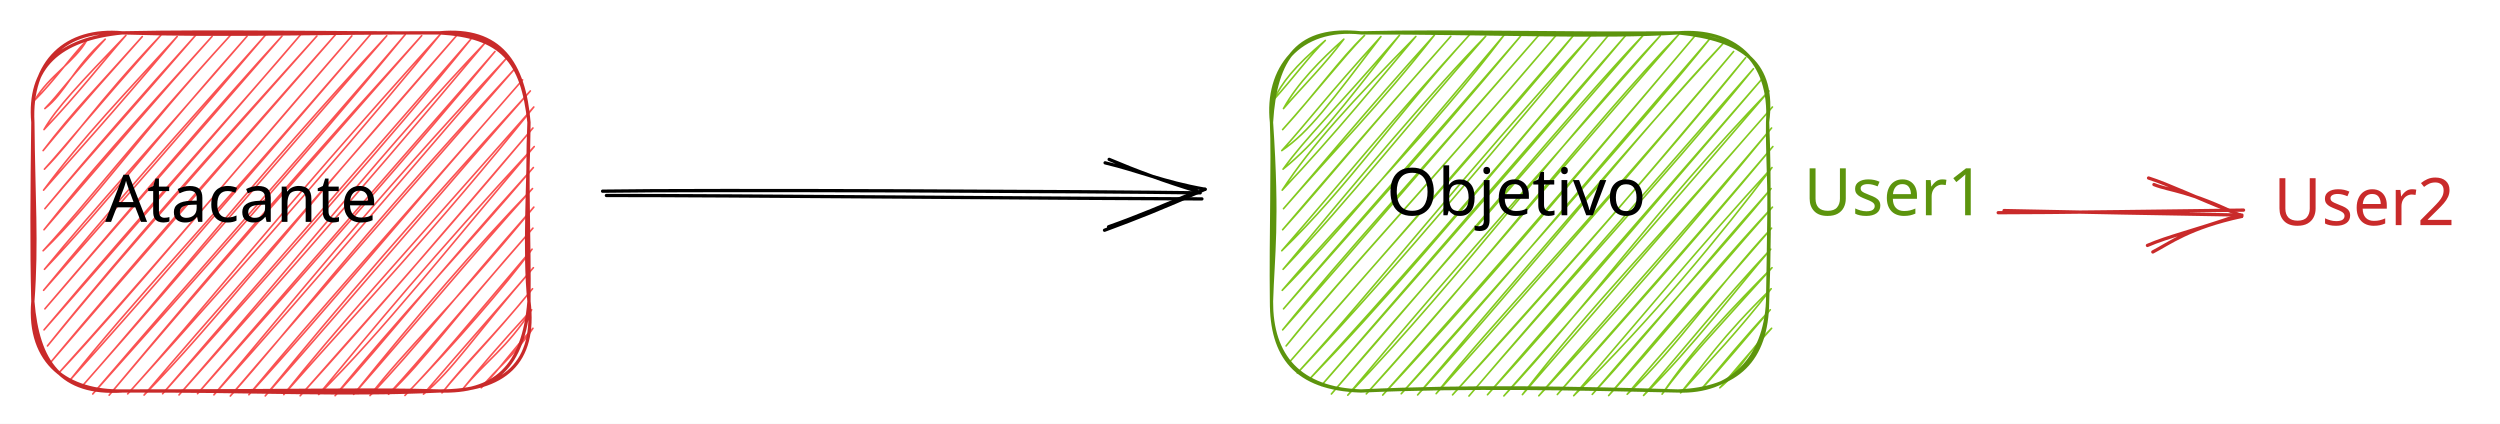
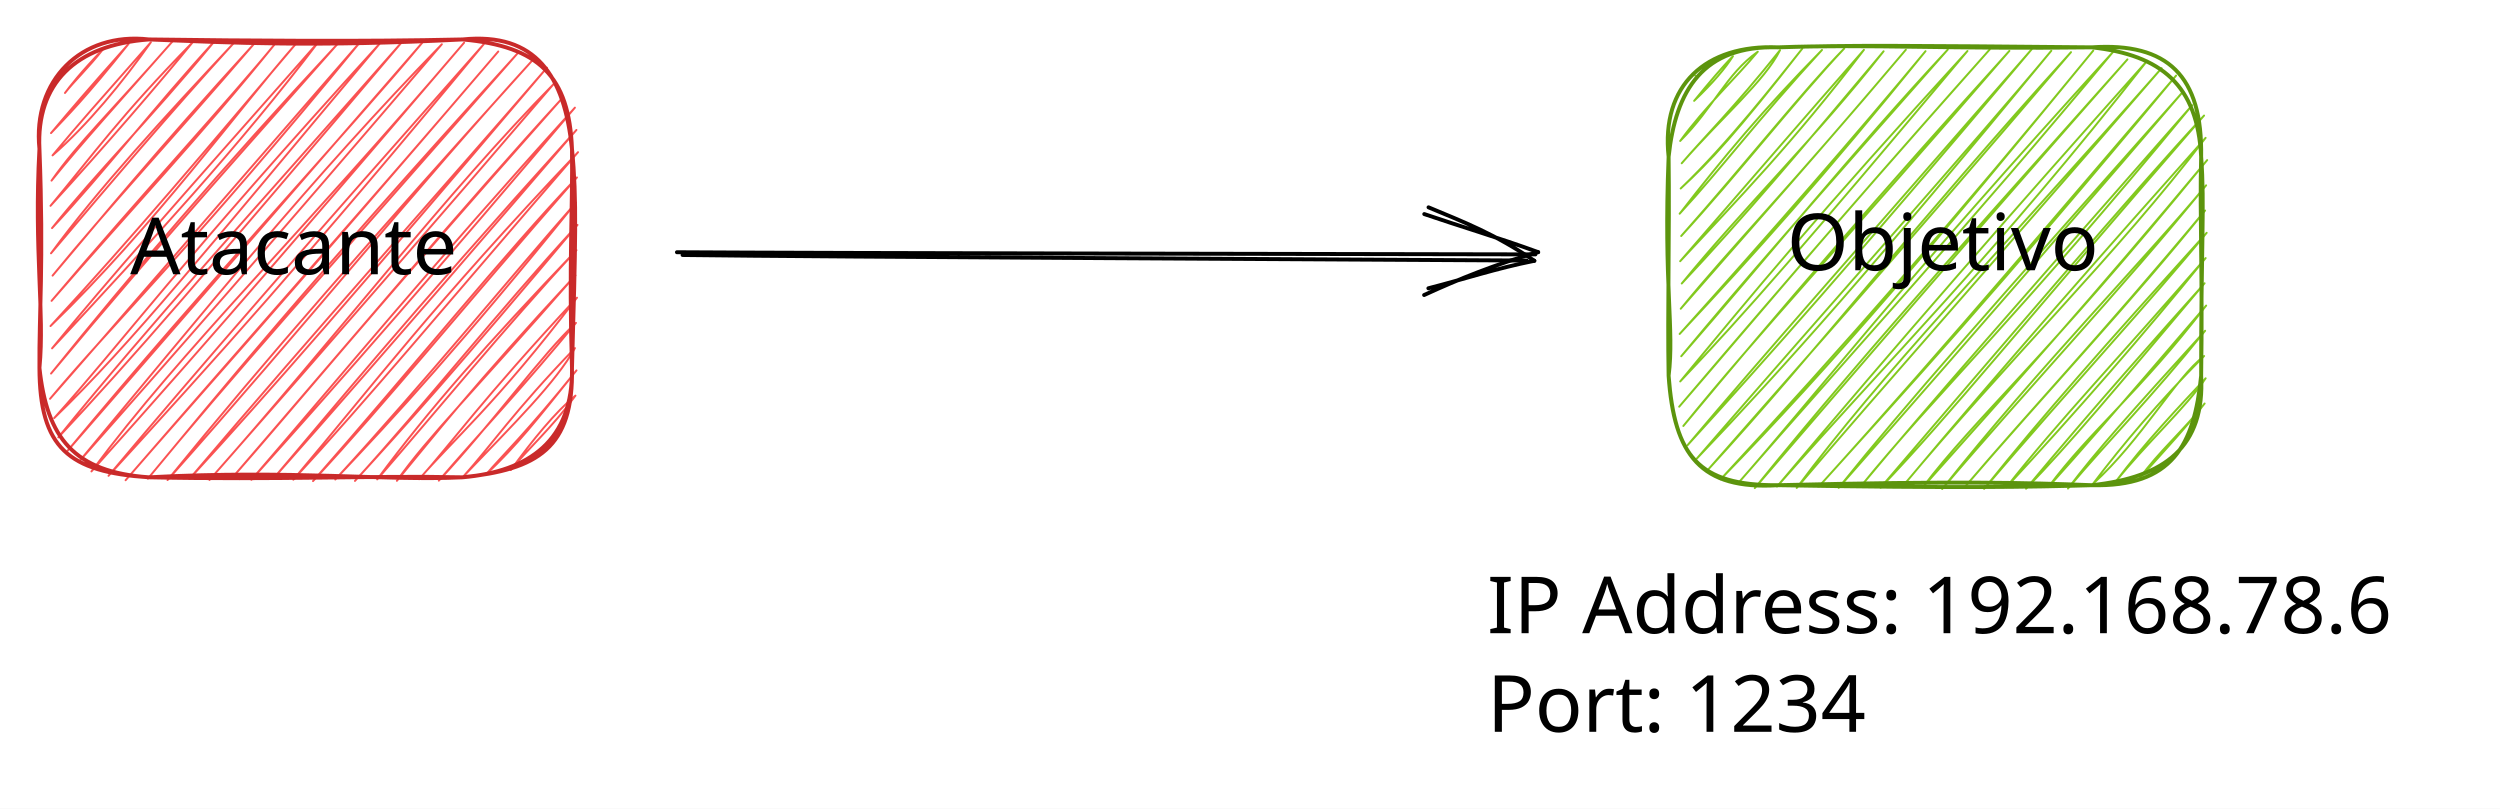
- <svg xmlns="http://www.w3.org/2000/svg" version="1.1" viewBox="0 0 760.92 129" width="760.92" height="129">
+ <svg xmlns="http://www.w3.org/2000/svg" version="1.1" viewBox="0 0 633.76 205" width="633.76" height="205">
  
-   eyJ2ZXJzaW9uIjoiMSIsImVuY29kaW5nIjoiYnN0cmluZyIsImNvbXByZXNzZWQiOnRydWUsImVuY29kZWQiOiJ4nO1YW3PaOFx1MDAxNH7nVzDsa5fqYslS3khCXHUwMDFhss0mXHUwMDE5tttpdzpcdTAwMWRhK6BgbI8tXHUwMDAypJP/vrKTWMZcdTAwMDRisjRDZ5ZcdTAwMDfAOkeci77v6Fx1MDAxY340ms2WXsSyddBsybknXHUwMDAy5Sdi1nqXrd/KJFVRaEQof06jaeLlmiOt4/Tg/XtcdTAwMTHH7aHSgyhcdTAwMWG3vWjysE1cdTAwMDZyXCJDnVx1MDAxYcV/zHOz+SN/L1x1MDAxOUqkp0U4XGZkviFcdTAwMTdZWy6oLv5cdTAwMTmFuVnqMFxuXHUwMDE5c9xCQaXHxpqWvpFeiyCVVpIttbz+8DueXHUwMDE5XHUwMDA3Q3E9XCLRXHUwMDA3NfiDTazRa1x1MDAxNVx1MDAwNH29XGJcdTAwMWViXHUwMDEy3mialFxcSnVcdTAwMTKN5Wfl65GRw8p6sS+NTM7sriSaXHUwMDBlR6FM06U9USw8pVx1MDAxN9lcdTAwMWGw8T3k4KBpV+bmXHQjWjznOzCv2D6KgijJbP/mcSSQsNZcdTAwMDfCXHUwMDFiXHUwMDBmjVx1MDAwYqFvda5cdTAwMDVBXHUwMDA0WZ3ZU0TE+jeSajjSuXslYzJPLGfEOI2pXHUwMDE1ZFx1MDAxNuKen5/wt3Lkof9cdTAwMTj505HbQ8ePK/fW10y/W1x1MDAwNUtcdTAwMTkwpZP8cH52JNDlwpt5k49cdTAwMTM2XHUwMDFmydvPYVx1MDAxMdNcdTAwMTK6RJJEs1YhuX/8Zlx1MDAxZJ3GvnjAXGZ0XHUwMDAxcImLkElcdTAwMTAu5IFcbsdGXHUwMDE4ToPArkXe2MKsUYpkO3Rztlx1MDAwZd3GXHUwMDE3TDFyaX14n8xOb1x1MDAxNul0MbyRX0aj72dcdTAwMTd3p92LfYe3XHSzNryJx1x1MDAxZOBvhjdDXHUwMDFlh/L18IaAQkBcdTAwMTh38P/4roXvXHUwMDA3+89gm66t3Fx1MDAxOJqqzbFDakN7cz72XHUwMDE02qSkke9g66FccvLXKys3e1x1MDAwNtpgXHUwMDA12MhcdTAwMDXUoS78b4VcdTAwMWK9XGbsjdAjXHUwMDE4kS2gV0qYSPShXG59XHUwMDE1XHUwMDBll1x1MDAxZHtsMHo1rvhcZiqRN828/Fx1MDAxZLRcdTAwMDFDhDJcdTAwMDZcXIy543BCSmpDXHUwMDExZ8Gu0liG/stebK7EJS9qObGa8kCk+iiaTJQ22b2MVKirWczT1cmoOZLCr0pNXHUwMDEwZVmVw3H2i8s1yn5rWmjlXHUwMDBmxfdv757VLqGzot8of64rL1rO9XPVXHUwMDA1kupicXNcdTAwMWGLXHUwMDEwXHUwMDEzl1pWvFRe5PFZXHUwMDFm9Tvn8ddZMOhFZHGs+Xzfy1x1MDAwYnZs87ColIFdllx1MDAxN47apmhwwCl1OWWuTXxRbEqUfqo2XHUwMDE0ZX1cIoTWp5erzVx1MDAxMka3KitcdTAwMGXCYJtcdTAwMWLNXHUwMDFlbVx1MDAxNOq+ussrXHUwMDFiWFo9XHUwMDExXHUwMDEzXHUwMDE1LJZOJ8eiSVVHXHUwMDBiT4S6hIFM0lx01DBDZiuQ18uQ1cpMUoVYR7GVesaSUKFMeiskjVx1MDAxMjVUoVxi/lpr1cQpT4tepl06hYFIZSbNYfE6fvHqouVcdTAwMTfgXHUwMDA0MVxcn1496Y/j7se7kFx1MDAxZaqrnslcdTAwMDVMz/19p5eLK/Ryf87t7fI25pxDl1x1MDAwMnM5cmCnvVxy9EKmRSXMNKpW8lPpXHUwMDA1zTX1ZvS6XHUwMDE43EitbqO3pdeq1Z9Jr1L/XW2OXHUwMDFk06lh7NZvjifnd5MpOutcbp9eXlxczdnpySA+2Xd6MWpcdTAwMDN8iV515r519FwipsUy9HJcYqBcZlx1MDAxM47rXV9cYlx1MDAwMOi4hJNtpsDN/Cr6nmfGvU9ydDW/vSWse/1V3pyegFnX7e1q3KOEU/h2l+OnVCbwbalbMblcdTAwMGLerp1q3fX/2Fx1MDAxMFx1MDAxNzhmsuX1mbv53PeUuVx1MDAxY1WYy3HF9m7+kHTtz26Yalx1MDAxZFx1MDAwZZEht7NNn7nrqZZS5JZm+91PtZsrfLM8T0JUWn5cdTAwMTggeZub7oQ4XHUwMDFjQ+pcdTAwMDCKyEqwtYZafIM73bNcdTAwMTPn8rz/99GXKz9h4864tlx1MDAxM1x1MDAxMKxY/ZWmWFx1MDAwYsaKeqP8uXWTvbaYYEJcdTAwMTlcdTAwMDBblJLNp7OnpcRoVGdYVDG+m1pCWJubXHUwMDE5XHUwMDE2u9B0Vqxmk1xyjbrpscudyq/bXHUwMDA0UFxuS/9cdTAwMTe8RVx1MDAxM4Devlx0QK9sXHUwMDAyXHUwMDFhj7lriTjua5O5olxmmlx1MDAxM1f+Y/jWfOtWydnhc/jLX9nJ5KUgo53Mb5z7xv2/t7E3lSJ9
+   eyJ2ZXJzaW9uIjoiMSIsImVuY29kaW5nIjoiYnN0cmluZyIsImNvbXByZXNzZWQiOnRydWUsImVuY29kZWQiOiJ4nM1YbXPaOFx1MDAxMP7Or2C4rz1qvVv5RkmaZjJT8lx1MDAwMrlr7zo3wlaMgrF8tlxikE7+e2WHXCLjQFx1MDAwZpomXHUwMDE3fVx1MDAwMLS78q52n0da87XRbLbMXCKVrYNmS85cdTAwMDNcdTAwMTGrMFx1MDAxM7PWm0J+K7NcXOnEqmA5z/U0XHUwMDBiSsuRMWl+8PatSNN2pMxQ63E70JOHZTKWXHUwMDEzmZjcXHUwMDFh/mXnzebX8rPiKJOBXHUwMDExSVx1MDAxNMtyQalyvjioXHUwMDBiP+qkdFx1MDAwYoCPKfKZM1D5ofVmZGi111wizqXThOWOht20M1x1MDAxOH/Ir6ayT8ZcdTAwMTman6bcOb1WcXxpXHUwMDE28cOeRDCaZpWQcpPpsfxDhWZUOK/JV+tybXPmVmV6XHUwMDFhjVx1MDAxMpnna2t0Klx1MDAwMmVcdTAwMTaFzPNW0odcdTAwMWNcdTAwMWM0nWRuZ1xiodW8XFxBWM13V8c6K3z/XHUwMDE2cCigcN6HXCJcdTAwMThHNoQkdDbXgkBcdTAwMDKdzez7jlx1MDAxMFnJRlJFI1PmuLJRWSbW2lx1MDAwMUp97DlN4VwiPVx0y1x1MDAxMn+pbj1cdJdb/15zV3W0lNy7YFx1MDAwYvujXG5a3KOmaShcdTAwMWXKXG6Y51HOKcKUubzEKlx1MDAxOVtlMo1jJ9PB2CGhUfG1XHUwMDFmXHUwMDAwXHUwMDAxhVtcdTAwMTFowcdcdTAwMTmkZGdcdTAwMDTqXGL3jy5mXHUwMDExXHUwMDBigmygzyd+enrxz2tHIMO0hkC+XHUwMDE1gSTg2Fx1MDAwYn+MQFx1MDAxZlx1MDAwNlx1MDAxY8ifR6DPgVx1MDAwN+0g/ydcdTAwMDBcdOGVyJ5cYkCRZXq2XHR8hGzDXHUwMDFlpJwgXHUwMDA0dj/89O+A8d5cXN5cdTAwMWTOP95MzvqfXHUwMDAwvDGvXHUwMDFkepivQ1x1MDAwZoK6b1x1MDAwNyuvXHUwMDFjP4SeyUSSp1wis1x1MDAwNX5cZj9cYjbBr1x1MDAwZT5cdTAwMWJcdTAwMDHFnFx1MDAwMFx1MDAwZj1cdH3wSejDkEK+XHUwMDBm+ipJXHUwMDEzmXmnklAlUX2JTMItmljkpqsnXHUwMDEzZWxcdTAwMThnWiWmblE+t1PAeCRFuOHJVV1cdTAwMWTvafFE1yBcdTAwMTTD/Wo6SJST1e8vbzZaV8pYXGbg7Fx1MDAxYtXvbVQ0cm42MZHirUxcdTAwMDTIXHUwMDFlXHUwMDA1XHUwMDFlwbtfXHUwMDAz/857/Yu4O1x1MDAwYm57XHUwMDAzrHBgTs9Pjl87XHUwMDE3XHUwMDE5q3GxsuJXc5HxNuKcXHUwMDAzRj1IXHUwMDEw95znXHUwMDE1MyvH/5KaXGYgxlxi2udaWEPpPlxmJNjjxEW1XHUwMDA3XHUwMDAzr3ViLtVdiVx1MDAxY29N+l5MVLxYq0+JRpus3vBGXHUwMDFhdatba5pOrKJcdTAwMDKbrVher4PWKNu7r9RGp05cdTAwMWJYT0IlMjt5RFOdqUglXCLub/Vq9yk/rM7GdqVcdTAwMDZDkctCW7ZFP8UwuLXPXCJcdTAwMTBg5FGyO8FQ7/Tz4cI/uVwii95cdTAwMTlJXHUwMDA2n4/74u61XHUwMDEzXGaROsGe77LjsG17V+5xSlx1MDAxOac+23D1PSZcdTAwMTiAXHUwMDE0YI/4nuv/npFi2NKfwSr0npViXHUwMDFkI1x1MDAwMpFcdTAwMTj5slx1MDAxNHvs9Tkphv1tXHUwMDE081x1MDAxOUNcdTAwMTah2L1b/lx1MDAxN8Wujj9FV0edYTL4szebnXdF8H4wfO1cdTAwMTRjXHUwMDE1i5JiXHUwMDFj1nz/wn5cdTAwMTLTNiOc+Z7vI+ZvvMRI5VxuXXLMdulcdTAwMThwiF+EY/Z6ZZRVsfesXHUwMDFjOzlrdsIws0FbrT2CXHUwMDAw9dvMb9O/kzOdmeKAQfhl+bdfRDtxXHUwMDEzP7xZ3jeWLWpLpOmlsXlfvVxi2IqqcJk8XHUwMDE3XetWydm7Tf/YlKPVWPK9oJYs3yruXHUwMDFi999cdTAwMDBFOvJcdTAwMWMifQ==
  <defs>
    <style class="style-fonts">
      @font-face {
        font-family: "Virgil";
        src: url("https://unpkg.com/@excalidraw/excalidraw@0.15.3/dist/excalidraw-assets/Virgil.woff2");
      }
      @font-face {
        font-family: "Cascadia";
        src: url("https://unpkg.com/@excalidraw/excalidraw@0.15.3/dist/excalidraw-assets/Cascadia.woff2");
      }
    </style>
  </defs>
-   <rect x="0" y="0" width="760.92" height="129" fill="#ffffff" />
-   <g stroke-linecap="round" transform="translate(10 10) rotate(0 75.5 54.5)">
-     <path d="M3.52 11.01 C3.52 11.01, 3.52 11.01, 3.52 11.01 M3.52 11.01 C3.52 11.01, 3.52 11.01, 3.52 11.01 M0.63 20.42 C4.75 13.19, 12.81 8.73, 16.38 2.31 M0.63 20.42 C6.23 14.92, 11.59 7.26, 16.38 2.31 M3.65 23.05 C9.92 18.29, 12.17 10.75, 22.02 1.92 M3.65 23.05 C8.05 18.56, 11.84 12.99, 22.02 1.92 M3.39 29.45 C7.01 23.11, 14.2 15.41, 28.32 0.77 M3.39 29.45 C13.53 18.82, 21.72 8.3, 28.32 0.77 M3.13 35.84 C11.83 24.33, 20.65 15.36, 33.31 1.13 M3.13 35.84 C13.93 22.72, 25.19 10.39, 33.31 1.13 M3.52 41.49 C9.85 34.49, 18.22 24.03, 38.95 0.73 M3.52 41.49 C12.36 32.57, 18.8 21.98, 38.95 0.73 M3.26 47.88 C15.27 31.69, 28.05 18.59, 43.94 1.09 M3.26 47.88 C13.46 36.21, 22.46 26.59, 43.94 1.09 M3.65 53.53 C18.26 35.92, 33.05 19.06, 49.58 0.7 M3.65 53.53 C16.76 37.98, 31.55 21.66, 49.58 0.7 M3.39 59.93 C16.29 43.6, 29.68 28.58, 54.57 1.06 M3.39 59.93 C21.29 39.19, 38.32 19.19, 54.57 1.06 M3.13 66.32 C18.86 51.18, 31.92 31.57, 60.21 0.66 M3.13 66.32 C17.79 50.3, 30.21 33.52, 60.21 0.66 M3.53 71.97 C21.59 53.11, 38.16 31.44, 65.2 1.02 M3.53 71.97 C18.95 53.1, 36.81 33.94, 65.2 1.02 M3.27 78.36 C23.41 53.74, 44.21 30.6, 70.84 0.63 M3.27 78.36 C18.55 60.95, 32.87 45.2, 70.84 0.63 M3.66 84.01 C22.53 62.02, 43.9 37.8, 75.83 0.99 M3.66 84.01 C30.97 51.95, 58.04 20.37, 75.83 0.99 M3.4 90.4 C28.29 62.13, 51.69 35.15, 81.47 0.59 M3.4 90.4 C33.62 54.43, 64.98 20.13, 81.47 0.59 M4.45 95.29 C22.49 73.23, 38.59 54.97, 86.46 0.95 M4.45 95.29 C28.98 64.69, 54.78 36.09, 86.46 0.95 M5.5 100.18 C27.14 74.95, 47.82 51.52, 92.1 0.56 M5.5 100.18 C29.71 71.15, 54.02 43.68, 92.1 0.56 M7.86 103.56 C29.3 80.68, 52.69 52.12, 97.09 0.92 M7.86 103.56 C33.46 75.13, 57.36 47.15, 97.09 0.92 M11.54 105.43 C29.68 82.46, 51.58 59.88, 102.73 0.53 M11.54 105.43 C34.05 80.53, 56.17 54.76, 102.73 0.53 M15.21 107.3 C41.68 77.38, 67.17 44.72, 107.72 0.89 M15.21 107.3 C47.34 70.86, 80.28 32.33, 107.72 0.89 M18.23 109.92 C50.38 72.29, 85.44 33.24, 113.36 0.49 M18.23 109.92 C48.91 75.46, 81.04 39.79, 113.36 0.49 M23.22 110.28 C51.61 76.57, 83.05 41.17, 118.35 0.85 M23.22 110.28 C43.05 86.73, 63.43 61.64, 118.35 0.85 M28.86 109.89 C68.89 65.59, 104.21 25, 123.99 0.46 M28.86 109.89 C51.49 84.86, 71.47 58.61, 123.99 0.46 M33.85 110.25 C55.56 88.17, 74.35 62.95, 128.98 0.82 M33.85 110.25 C54.05 86.34, 75.35 62.98, 128.98 0.82 M39.49 109.85 C57.84 88.42, 76.94 66.63, 133.31 1.93 M39.49 109.85 C74.35 70.67, 108.27 33.04, 133.31 1.93 M44.48 110.21 C78.51 71.26, 110.17 31.66, 137.64 3.05 M44.48 110.21 C68.84 82.7, 93.45 55.7, 137.64 3.05 M50.12 109.82 C72.96 83.33, 90.94 62.5, 140.66 5.67 M50.12 109.82 C84 71.73, 118.28 32.8, 140.66 5.67 M55.11 110.18 C79.54 81.39, 100.24 54.89, 144.33 7.54 M55.11 110.18 C87.16 74.39, 117.23 38.88, 144.33 7.54 M60.1 110.54 C78.65 89.86, 95.24 66.86, 146.69 10.92 M60.1 110.54 C80.12 87.02, 101.1 63.25, 146.69 10.92 M65.74 110.15 C89.07 84.74, 112.01 56.54, 149.06 14.3 M65.74 110.15 C86.7 84.92, 107.55 61.97, 149.06 14.3 M70.73 110.51 C94.08 81.86, 116.27 56.23, 151.42 17.68 M70.73 110.51 C99.81 77.61, 127.48 44.78, 151.42 17.68 M76.37 110.11 C98.61 84.95, 122.87 59.48, 152.47 22.57 M76.37 110.11 C92.14 90.24, 109.55 71.2, 152.47 22.57 M81.36 110.47 C103.53 86.07, 126.28 59.32, 152.21 28.96 M81.36 110.47 C98.23 91.22, 116.33 71.53, 152.21 28.96 M87 110.08 C106.91 90.36, 125.31 66.67, 152.6 34.61 M87 110.08 C103.68 89.94, 121.52 68.16, 152.6 34.61 M91.99 110.44 C110.36 87.82, 130.82 66.3, 152.34 41 M91.99 110.44 C107.58 93.42, 121.2 75.51, 152.34 41 M97.63 110.04 C117.39 85.57, 134.9 65.21, 152.08 47.4 M97.63 110.04 C114.81 90.55, 132.08 69.58, 152.08 47.4 M102.62 110.4 C112.85 96.91, 126.22 84.97, 152.48 53.04 M102.62 110.4 C116.65 95.87, 128.05 80.79, 152.48 53.04 M108.26 110.01 C119.19 99.87, 127.88 86.99, 152.21 59.44 M108.26 110.01 C118.4 98.92, 128.59 86.6, 152.21 59.44 M113.25 110.37 C122.99 100.34, 131.64 89.79, 151.95 65.84 M113.25 110.37 C128.9 94.1, 143.57 77.26, 151.95 65.84 M118.89 109.97 C127.91 102.59, 134.18 92.41, 152.35 71.48 M118.89 109.97 C131.86 94.84, 144 81.24, 152.35 71.48 M124.53 109.58 C132.22 99.73, 140.17 92.55, 152.09 77.88 M124.53 109.58 C130.57 102.02, 138.38 94.57, 152.09 77.88 M130.83 108.43 C137.76 99.99, 144.35 95.94, 151.82 84.28 M130.83 108.43 C136.27 101.66, 141.22 95.89, 151.82 84.28 M136.47 108.03 C142.84 101.55, 145.49 97, 152.22 89.92 M136.47 108.03 C141.02 102.22, 146.42 98.43, 152.22 89.92" stroke="#fa5252" stroke-width="0.5" fill="none" />
-     <path d="M27.25 0 M27.25 0 C59.76 1.03, 87.65 -0.1, 123.75 0 M27.25 0 C58.31 -0.63, 89.46 0.13, 123.75 0 M123.75 0 C142.66 1.1, 149.01 8.47, 151 27.25 M123.75 0 C142.26 -1.74, 149.56 9.3, 151 27.25 M151 27.25 C150.8 46.36, 149.46 66.75, 151 81.75 M151 27.25 C150.24 44.71, 151.19 63.36, 151 81.75 M151 81.75 C149.37 101.86, 140.42 109.54, 123.75 109 M151 81.75 C153.23 100.21, 143.72 109.05, 123.75 109 M123.75 109 C94.56 110.41, 67.67 108.84, 27.25 109 M123.75 109 C104.09 108.38, 85.08 108.98, 27.25 109 M27.25 109 C10.76 109.3, -1.6 100.78, 0 81.75 M27.25 109 C8.57 110.16, 1.5 100.24, 0 81.75 M0 81.75 C1.32 63.81, 0.19 50, 0 27.25 M0 81.75 C-0.41 64.71, -0.26 48.83, 0 27.25 M0 27.25 C-0.99 8.65, 10.17 -1.58, 27.25 0 M0 27.25 C-1.46 10.51, 7.88 1.9, 27.25 0" stroke="#c92a2a" stroke-width="1" fill="none" />
+   <rect x="0" y="0" width="633.76" height="205" fill="#ffffff" />
+   <g stroke-linecap="round" transform="translate(10 10) rotate(0 67.5 55.5)">
+     <path d="M6.73 7.18 C6.73 7.18, 6.73 7.18, 6.73 7.18 M6.73 7.18 C6.73 7.18, 6.73 7.18, 6.73 7.18 M6.47 13.57 C7.61 12.03, 10.4 8.39, 16.31 2.25 M6.47 13.57 C8.81 10.57, 12.3 7.35, 16.31 2.25 M2.93 23.74 C6.78 19.65, 11.73 14.78, 22.61 1.1 M2.93 23.74 C8.04 17.67, 11.78 13.25, 22.61 1.1 M3.32 29.39 C12.08 21.84, 21.18 10.76, 28.25 0.71 M3.32 29.39 C9.77 21.6, 14.68 16.11, 28.25 0.71 M3.06 35.79 C9.92 26.04, 17.89 18.58, 33.9 0.31 M3.06 35.79 C11.01 25.94, 20.21 15.88, 33.9 0.31 M2.8 42.18 C13.49 29.38, 20.46 19.4, 38.88 0.67 M2.8 42.18 C16.81 26.91, 30.63 10.79, 38.88 0.67 M3.19 47.83 C14.98 33.12, 27.07 21.34, 44.53 0.28 M3.19 47.83 C16.69 33.37, 28.95 17.27, 44.53 0.28 M2.93 54.22 C14.84 37.96, 31.44 19.91, 49.51 0.64 M2.93 54.22 C18.19 36.26, 33 18.72, 49.51 0.64 M3.33 59.87 C17.34 42.71, 32.62 26.42, 54.5 1 M3.33 59.87 C16 44.96, 28.64 29.33, 54.5 1 M3.07 66.27 C22.99 43.34, 41.04 24.31, 60.14 0.61 M3.07 66.27 C25.74 39.47, 48.21 15.27, 60.14 0.61 M2.8 72.66 C29.12 47.33, 50.85 17.2, 65.13 0.97 M2.8 72.66 C23.74 50.01, 42.91 27.2, 65.13 0.97 M3.2 78.31 C27.95 51.72, 50.91 26.81, 70.77 0.57 M3.2 78.31 C17.75 60.54, 33.42 42.81, 70.77 0.57 M2.94 84.7 C23.44 59.28, 45.52 33.43, 75.76 0.93 M2.94 84.7 C31.2 50.76, 59.02 19.92, 75.76 0.93 M2.68 91.1 C19.36 71.21, 38.66 52.79, 81.4 0.54 M2.68 91.1 C20.38 71, 39.4 48.73, 81.4 0.54 M3.73 95.99 C23.62 76.81, 41.34 54.49, 86.39 0.9 M3.73 95.99 C20.39 77.49, 35.53 56.62, 86.39 0.9 M4.78 100.88 C23.07 81.46, 41.71 59.85, 92.03 0.5 M4.78 100.88 C28.35 71.71, 53.72 44.03, 92.03 0.5 M7.14 104.26 C43.02 61.06, 78.86 22.7, 97.02 0.86 M7.14 104.26 C26.87 81.63, 45.5 60.15, 97.02 0.86 M10.16 106.88 C40.41 70.55, 69.72 34.22, 102.01 1.22 M10.16 106.88 C33.15 80.97, 56.56 54.33, 102.01 1.22 M13.18 109.51 C36.7 77.91, 65.15 50.76, 107.65 0.83 M13.18 109.51 C44.08 75.15, 75.25 38.74, 107.65 0.83 M17.51 110.62 C43.56 82.13, 67.58 55.73, 112.64 1.19 M17.51 110.62 C41.68 81.85, 67.01 52.77, 112.64 1.19 M21.84 111.74 C39.88 90.92, 60.48 68.34, 116.31 3.06 M21.84 111.74 C53.6 75.07, 85.9 38.74, 116.31 3.06 M27.48 111.34 C45.81 89.3, 65.71 64.59, 121.3 3.42 M27.48 111.34 C48.58 85.64, 71.06 60.71, 121.3 3.42 M32.47 111.7 C66.79 73.23, 95.97 37.07, 124.97 5.29 M32.47 111.7 C57.64 80.76, 84.17 50.51, 124.97 5.29 M38.11 111.31 C58.55 89.06, 78.64 66.09, 128.65 7.16 M38.11 111.31 C70.7 72.88, 104.37 35.33, 128.65 7.16 M43.1 111.67 C74.6 76.21, 103.67 38.27, 130.36 11.29 M43.1 111.67 C72.36 78.45, 102.02 44.4, 130.36 11.29 M48.74 111.27 C78.69 76.54, 107.37 42.36, 132.72 14.67 M48.74 111.27 C65.33 92.44, 81.91 71.86, 132.72 14.67 M53.73 111.63 C76.14 85.68, 98.63 58.23, 135.74 17.29 M53.73 111.63 C77.68 84.96, 101.19 58.19, 135.74 17.29 M59.37 111.24 C74.7 93.28, 91.33 72.54, 136.13 22.94 M59.37 111.24 C90.32 76.34, 121.05 40.51, 136.13 22.94 M64.36 111.6 C84.53 87.73, 99.83 67.2, 136.53 28.58 M64.36 111.6 C83.31 91.11, 100.87 69.87, 136.53 28.58 M69.35 111.96 C87.92 92, 106.94 68.42, 136.26 34.98 M69.35 111.96 C94.61 83.21, 118.02 54.12, 136.26 34.98 M74.99 111.56 C89.97 95.71, 107.03 77.3, 136 41.37 M74.99 111.56 C97.93 86.57, 119.85 59.71, 136 41.37 M79.98 111.92 C98.42 91.64, 115.28 70.07, 136.4 47.02 M79.98 111.92 C92.39 98.36, 106.12 83.16, 136.4 47.02 M85.62 111.53 C98.75 93.77, 113.43 77.14, 136.14 53.42 M85.62 111.53 C101.16 93.7, 117.57 73.54, 136.14 53.42 M90.61 111.89 C98.45 100.76, 109.92 89.47, 135.87 59.81 M90.61 111.89 C99.94 100.67, 109.45 88.31, 135.87 59.81 M96.25 111.49 C104.34 101.99, 115.78 92.47, 136.27 65.46 M96.25 111.49 C104.39 102.47, 111.94 91.56, 136.27 65.46 M101.24 111.85 C114.86 97.33, 127.67 79.46, 136.01 71.85 M101.24 111.85 C111.41 100, 123.69 86.93, 136.01 71.85 M107.54 110.7 C120.37 97.37, 130.96 86.86, 135.75 78.25 M107.54 110.7 C114.48 102.99, 120.34 94.2, 135.75 78.25 M113.18 110.31 C121.05 102.88, 125.81 96.81, 136.14 83.9 M113.18 110.31 C117.22 105.57, 123.41 99.74, 136.14 83.9 M119.48 109.16 C124.93 101.66, 130.89 94.32, 135.88 90.29 M119.48 109.16 C123.42 104.19, 129.79 98.63, 135.88 90.29" stroke="#fa5252" stroke-width="0.5" fill="none" />
+     <path d="M27.75 0 M27.75 0 C48.97 0.83, 69.73 1.91, 107.25 0 M27.75 0 C53.74 0.34, 81.91 0.58, 107.25 0 M107.25 0 C125.92 -1.89, 133.09 9.24, 135 27.75 M107.25 0 C126.6 1.72, 134.28 9.28, 135 27.75 M135 27.75 C136.26 40.32, 135.89 52.01, 135 83.25 M135 27.75 C135.21 42.57, 134.18 57.09, 135 83.25 M135 83.25 C135.31 101.62, 124.21 109.52, 107.25 111 M135 83.25 C135.41 103.63, 126.27 109.04, 107.25 111 M107.25 111 C87.51 111.96, 64.73 109.06, 27.75 111 M107.25 111 C84.39 110.51, 60.33 111.7, 27.75 111 M27.75 111 C8.76 109.69, 1.88 101.04, 0 83.25 M27.75 111 C7.31 109.66, 0.07 103.53, 0 83.25 M0 83.25 C1.35 69.25, -1.42 53.65, 0 27.75 M0 83.25 C-0.12 69.48, 1.12 57, 0 27.75 M0 27.75 C-1.78 10.4, 10.55 -1.99, 27.75 0 M0 27.75 C-0.83 11.29, 8.98 1.38, 27.75 0" stroke="#c92a2a" stroke-width="1" fill="none" />
  </g>
-   <g stroke-linecap="round" transform="translate(387 10) rotate(0 75.5 54.5)">
-     <path d="M3.52 11.01 C3.52 11.01, 3.52 11.01, 3.52 11.01 M3.52 11.01 C3.52 11.01, 3.52 11.01, 3.52 11.01 M0.63 20.42 C3.24 15.22, 6.57 10.56, 16.38 2.31 M0.63 20.42 C6.42 14, 11.92 6.57, 16.38 2.31 M3.65 23.05 C7.83 15.44, 15.09 8.07, 22.02 1.92 M3.65 23.05 C9.97 15.76, 16.02 9.91, 22.02 1.92 M3.39 29.45 C13.36 18.56, 20.74 8, 28.32 0.77 M3.39 29.45 C12.87 18.88, 21.93 7.34, 28.32 0.77 M3.13 35.84 C11.47 30.13, 17.53 21.8, 33.31 1.13 M3.13 35.84 C9.83 28.52, 17.14 18.87, 33.31 1.13 M3.52 41.49 C13.33 33.54, 20.26 24.41, 38.95 0.73 M3.52 41.49 C10.53 31.82, 18.4 24.53, 38.95 0.73 M3.26 47.88 C12.17 34.22, 24.48 20.91, 43.94 1.09 M3.26 47.88 C19.28 30.93, 33.75 13.15, 43.94 1.09 M3.65 53.53 C18.39 36.52, 33.1 21.78, 49.58 0.7 M3.65 53.53 C16.05 39.36, 27.96 24.62, 49.58 0.7 M3.39 59.93 C16.58 45.27, 29.41 29.33, 54.57 1.06 M3.39 59.93 C16.18 44.97, 27.8 31.27, 54.57 1.06 M3.13 66.32 C23 47.15, 37.49 25.68, 60.21 0.66 M3.13 66.32 C21.13 45.64, 36.81 26.24, 60.21 0.66 M3.53 71.97 C23.84 50.55, 41.07 28.4, 65.2 1.02 M3.53 71.97 C26.46 44.41, 49.64 16.8, 65.2 1.02 M3.27 78.36 C24.63 53.35, 48.28 30.48, 70.84 0.63 M3.27 78.36 C19.12 62.27, 33.47 44.71, 70.84 0.63 M3.66 84.01 C25.06 59.45, 44.41 38.66, 75.83 0.99 M3.66 84.01 C22.05 62.35, 41.73 40.51, 75.83 0.99 M3.4 90.4 C27.03 63.71, 50.45 36.1, 81.47 0.59 M3.4 90.4 C22.44 66.86, 43.7 44.02, 81.47 0.59 M4.45 95.29 C24.57 70.62, 45.47 49.08, 86.46 0.95 M4.45 95.29 C21.65 73.75, 41.28 53.78, 86.46 0.95 M5.5 100.18 C39.79 60.7, 73.09 24.1, 92.1 0.56 M5.5 100.18 C26.44 76.41, 46.88 52.95, 92.1 0.56 M7.86 103.56 C32.44 76.61, 56.77 45.1, 97.09 0.92 M7.86 103.56 C40.51 68.8, 71.33 31.47, 97.09 0.92 M11.54 105.43 C32.65 83.62, 53.98 58.99, 102.73 0.53 M11.54 105.43 C36.47 78.16, 59.7 51.87, 102.73 0.53 M15.21 107.3 C51.41 66.06, 87.18 25.5, 107.72 0.89 M15.21 107.3 C48.56 68.77, 82.64 29.38, 107.72 0.89 M18.23 109.92 C55.11 67.84, 91.48 23.35, 113.36 0.49 M18.23 109.92 C42.3 81.6, 67.38 53.63, 113.36 0.49 M23.22 110.28 C58.21 73.74, 88.68 32.4, 118.35 0.85 M23.22 110.28 C57.04 69.89, 93.15 29.84, 118.35 0.85 M28.86 109.89 C64.4 71.1, 96.84 28.58, 123.99 0.46 M28.86 109.89 C52.6 83.48, 76.3 55.1, 123.99 0.46 M33.85 110.25 C69.68 71.87, 102.92 31.48, 128.98 0.82 M33.85 110.25 C61.06 79.76, 87.19 50.23, 128.98 0.82 M39.49 109.85 C76.88 67.58, 114.97 24.9, 133.31 1.93 M39.49 109.85 C64.24 83.23, 86.09 56.47, 133.31 1.93 M44.48 110.21 C79.9 71.33, 110.89 31.29, 137.64 3.05 M44.48 110.21 C76.39 72.64, 109.58 33.65, 137.64 3.05 M50.12 109.82 C68.19 86.95, 89.49 66.1, 140.66 5.67 M50.12 109.82 C84.97 71.15, 116.8 34.13, 140.66 5.67 M55.11 110.18 C81.08 81.79, 105.92 53.95, 144.33 7.54 M55.11 110.18 C86.98 74.57, 118.1 40.11, 144.33 7.54 M60.1 110.54 C86.65 79.34, 117.64 46.62, 146.69 10.92 M60.1 110.54 C87.62 78.3, 114.9 47.27, 146.69 10.92 M65.74 110.15 C85.29 87.52, 103.3 66.87, 149.06 14.3 M65.74 110.15 C93.08 80.21, 119.72 48.31, 149.06 14.3 M70.73 110.51 C96.05 83.56, 116.15 54.38, 151.42 17.68 M70.73 110.51 C95.46 82.45, 119.8 54.54, 151.42 17.68 M76.37 110.11 C96.2 84.22, 118.58 61.56, 152.47 22.57 M76.37 110.11 C105.44 76.9, 136.13 41.07, 152.47 22.57 M81.36 110.47 C103.19 87.18, 125.51 61.51, 152.21 28.96 M81.36 110.47 C105.36 82.64, 130.37 54.97, 152.21 28.96 M87 110.08 C105.87 88.81, 125.98 66.61, 152.6 34.61 M87 110.08 C101.3 93.34, 117.75 75.51, 152.6 34.61 M91.99 110.44 C115.53 87.4, 136.89 61.4, 152.34 41 M91.99 110.44 C111.78 87.65, 131.1 64.09, 152.34 41 M97.63 110.04 C115.17 91.02, 130.08 72.07, 152.08 47.4 M97.63 110.04 C117.93 86.25, 138.35 64.27, 152.08 47.4 M102.62 110.4 C116.51 95.29, 128.99 79.76, 152.48 53.04 M102.62 110.4 C121.75 87.82, 141.53 64.61, 152.48 53.04 M108.26 110.01 C123.82 95.32, 135.92 76.91, 152.21 59.44 M108.26 110.01 C119.41 96.62, 131.07 84.04, 152.21 59.44 M113.25 110.37 C127.86 96.07, 142.14 77.19, 151.95 65.84 M113.25 110.37 C125.67 96.03, 137.33 81.47, 151.95 65.84 M118.89 109.97 C127.98 96.27, 141.48 82.47, 152.35 71.48 M118.89 109.97 C125.82 100.31, 134.91 90.88, 152.35 71.48 M124.53 109.58 C131.82 100.69, 136.79 92.84, 152.09 77.88 M124.53 109.58 C134.01 99.14, 141.93 90.95, 152.09 77.88 M130.83 108.43 C137.07 101.83, 144.78 92.41, 151.82 84.28 M130.83 108.43 C137.08 101.08, 144.67 91.82, 151.82 84.28 M136.47 108.03 C142.74 102.81, 144.17 97.95, 152.22 89.92 M136.47 108.03 C140.9 102.96, 145.47 97.29, 152.22 89.92" stroke="#82c91e" stroke-width="0.5" fill="none" />
-     <path d="M27.25 0 M27.25 0 C65.03 -0.06, 101.38 1.54, 123.75 0 M27.25 0 C57.24 -0.7, 86.18 0.34, 123.75 0 M123.75 0 C140.34 -1.27, 152.24 8.04, 151 27.25 M123.75 0 C143.82 2.04, 153.3 9.37, 151 27.25 M151 27.25 C150.76 37.46, 152.18 49.85, 151 81.75 M151 27.25 C151.81 46.41, 151.25 65.05, 151 81.75 M151 81.75 C150.8 99.69, 141.86 108.29, 123.75 109 M151 81.75 C150.24 99.05, 139.76 109.59, 123.75 109 M123.75 109 C94.31 108.12, 60.12 107.41, 27.25 109 M123.75 109 C92.49 108.32, 60.03 107.57, 27.25 109 M27.25 109 C8.59 108.38, -0.08 98.44, 0 81.75 M27.25 109 C7.09 108.41, -0.09 98.16, 0 81.75 M0 81.75 C0.43 67.81, 2.08 57.88, 0 27.25 M0 81.75 C-0.25 61.5, 0.52 38.89, 0 27.25 M0 27.25 C1.2 7.44, 8.19 -1.94, 27.25 0 M0 27.25 C-1.78 10.97, 8.26 -2.02, 27.25 0" stroke="#5c940d" stroke-width="1" fill="none" />
+   <g stroke-linecap="round" transform="translate(423 12) rotate(0 67.5 55.5)">
+     <path d="M6.73 7.18 C6.73 7.18, 6.73 7.18, 6.73 7.18 M6.73 7.18 C6.73 7.18, 6.73 7.18, 6.73 7.18 M6.47 13.57 C11.4 8.87, 14.42 5.23, 16.31 2.25 M6.47 13.57 C10.17 9.05, 13.64 4.91, 16.31 2.25 M2.93 23.74 C11.46 15.26, 14.52 6.86, 22.61 1.1 M2.93 23.74 C9.26 15.02, 17.25 7.59, 22.61 1.1 M3.32 29.39 C13.75 17.46, 24.39 8.51, 28.25 0.71 M3.32 29.39 C8.75 23.02, 16.32 15.66, 28.25 0.71 M3.06 35.79 C15.09 24.28, 27.25 8.63, 33.9 0.31 M3.06 35.79 C10.65 28.79, 17 21.94, 33.9 0.31 M2.8 42.18 C14.08 27.61, 23.79 16.03, 38.88 0.67 M2.8 42.18 C13.6 30.51, 22.13 18.9, 38.88 0.67 M3.19 47.83 C17.27 32.52, 32.05 13.56, 44.53 0.28 M3.19 47.83 C19.59 29.36, 34.64 10.33, 44.53 0.28 M2.93 54.22 C17.75 38.31, 31.37 24.45, 49.51 0.64 M2.93 54.22 C20.06 34.53, 34.85 17.29, 49.51 0.64 M3.33 59.87 C18.84 40.84, 37.42 22.77, 54.5 1 M3.33 59.87 C18.97 43.24, 33.83 25.63, 54.5 1 M3.07 66.27 C20.99 45.76, 38.63 26.04, 60.14 0.61 M3.07 66.27 C15.81 50.7, 29.93 36.44, 60.14 0.61 M2.8 72.66 C21.75 52.41, 39.16 33.03, 65.13 0.97 M2.8 72.66 C26.05 46.84, 47.92 21.74, 65.13 0.97 M3.2 78.31 C19.54 58.66, 34.79 41.26, 70.77 0.57 M3.2 78.31 C24.87 53.49, 47.07 25.96, 70.77 0.57 M2.94 84.7 C21.05 62.76, 37.76 42.4, 75.76 0.93 M2.94 84.7 C19.39 67.44, 34.6 50.04, 75.76 0.93 M2.68 91.1 C30.72 58.13, 57.41 27.44, 81.4 0.54 M2.68 91.1 C19.3 71.95, 35.91 51.71, 81.4 0.54 M3.73 95.99 C22.73 72.49, 43.76 50.27, 86.39 0.9 M3.73 95.99 C28.01 66.81, 53.87 36.81, 86.39 0.9 M4.78 100.88 C25.07 78.59, 45.61 55.7, 92.03 0.5 M4.78 100.88 C24.4 77.66, 45.03 54.38, 92.03 0.5 M7.14 104.26 C29.61 80.75, 51.63 56.07, 97.02 0.86 M7.14 104.26 C41.33 64.72, 76.48 25.51, 97.02 0.86 M10.16 106.88 C30.81 83.25, 52.98 58.67, 102.01 1.22 M10.16 106.88 C37.52 77.08, 62.14 45.16, 102.01 1.22 M13.18 109.51 C41.52 80.49, 68.25 48.98, 107.65 0.83 M13.18 109.51 C43.95 76.3, 73.26 42.85, 107.65 0.83 M17.51 110.62 C37.41 87.98, 58.02 61.07, 112.64 1.19 M17.51 110.62 C46.5 77.3, 76.04 45.3, 112.64 1.19 M21.84 111.74 C51.69 74.81, 87.33 35.72, 116.31 3.06 M21.84 111.74 C48.61 80.74, 75.49 49.35, 116.31 3.06 M27.48 111.34 C54.59 80.52, 83.02 52.33, 121.3 3.42 M27.48 111.34 C57.38 75.8, 88.01 40.67, 121.3 3.42 M32.47 111.7 C54.22 82.43, 81.19 54.88, 124.97 5.29 M32.47 111.7 C55.83 84.28, 78.43 59.15, 124.97 5.29 M38.11 111.31 C71.88 74.01, 103.01 36.96, 128.65 7.16 M38.11 111.31 C60.37 86.61, 82.03 63.26, 128.65 7.16 M43.1 111.67 C78.53 71.46, 114.38 30.06, 130.36 11.29 M43.1 111.67 C60.77 89.68, 80.35 67.66, 130.36 11.29 M48.74 111.27 C67.47 88.16, 87.95 69.2, 132.72 14.67 M48.74 111.27 C66.55 89.91, 86.75 66.98, 132.72 14.67 M53.73 111.63 C85.03 75.04, 117.98 36.45, 135.74 17.29 M53.73 111.63 C71.98 92.52, 87.98 72.27, 135.74 17.29 M59.37 111.24 C85.66 79.66, 113.74 52.43, 136.13 22.94 M59.37 111.24 C85 80.63, 112.07 49.9, 136.13 22.94 M64.36 111.6 C78.05 93.54, 94.56 80.04, 136.53 28.58 M64.36 111.6 C85.84 87.54, 107.86 63.01, 136.53 28.58 M69.35 111.96 C94.23 80.6, 120.68 53.83, 136.26 34.98 M69.35 111.96 C90.94 86.57, 114.88 61.3, 136.26 34.98 M74.99 111.56 C91.66 91.94, 108.96 73.82, 136 41.37 M74.99 111.56 C95.39 87.84, 117.94 63.89, 136 41.37 M79.98 111.92 C95.51 92.56, 109.58 76.71, 136.4 47.02 M79.98 111.92 C101.04 87.24, 122.82 63.67, 136.4 47.02 M85.62 111.53 C103.23 92.56, 120.45 72.83, 136.14 53.42 M85.62 111.53 C98.93 94.6, 113.87 79.08, 136.14 53.42 M90.61 111.89 C102.22 99.87, 111.97 88.15, 135.87 59.81 M90.61 111.89 C107.77 91.2, 125.35 71.58, 135.87 59.81 M96.25 111.49 C107.05 96.98, 119.24 87.68, 136.27 65.46 M96.25 111.49 C104.33 102.5, 112.42 93.3, 136.27 65.46 M101.24 111.85 C108.73 102, 116.42 93.36, 136.01 71.85 M101.24 111.85 C111.79 99.34, 122.01 89.28, 136.01 71.85 M107.54 110.7 C119.92 99.53, 128.45 83.8, 135.75 78.25 M107.54 110.7 C115.3 100.46, 124.19 89.94, 135.75 78.25 M113.18 110.31 C120.99 100.48, 131.26 91.23, 136.14 83.9 M113.18 110.31 C120.81 100.11, 129.23 91.28, 136.14 83.9 M119.48 109.16 C123.93 102.81, 130.96 96.69, 135.88 90.29 M119.48 109.16 C126.21 101.72, 131.72 95.71, 135.88 90.29" stroke="#82c91e" stroke-width="0.5" fill="none" />
+     <path d="M27.75 0 M27.75 0 C46.03 -0.58, 59.91 -0.43, 107.25 0 M27.75 0 C50.66 -0.85, 71.9 0.48, 107.25 0 M107.25 0 C124.95 1.93, 134.09 9.62, 135 27.75 M107.25 0 C126.55 -1.31, 135.36 7.24, 135 27.75 M135 27.75 C135.93 39.97, 134.95 51.19, 135 83.25 M135 27.75 C134.6 42.72, 135.4 57.92, 135 83.25 M135 83.25 C135.96 101.22, 125.9 109.05, 107.25 111 M135 83.25 C133.25 100.9, 127.66 111.49, 107.25 111 M107.25 111 C92.04 111.45, 73.81 111.79, 27.75 111 M107.25 111 C90.97 110.37, 73.59 109.91, 27.75 111 M27.75 111 C7.31 111.16, 1.57 103.48, 0 83.25 M27.75 111 C8.16 112.23, 1.35 103.43, 0 83.25 M0 83.25 C1.49 71.42, -1.3 60.29, 0 27.75 M0 83.25 C-0.31 66.39, 0.25 47.64, 0 27.75 M0 27.75 C-1.98 9.64, 9.36 -0.78, 27.75 0 M0 27.75 C1.78 10.85, 8.75 -0.56, 27.75 0" stroke="#5c940d" stroke-width="1" fill="none" />
  </g>
  <g stroke-linecap="round">
-     <g transform="translate(184 60) rotate(0 90.5 0)">
-       <path d="M0.57 -0.5 C30.87 -0.56, 151.67 0.5, 181.82 0.54 M-0.59 -1.81 C29.62 -2.31, 151.05 -1.76, 181.3 -1.3" stroke="#000000" stroke-width="1" fill="none" />
+     <g transform="translate(173 64) rotate(0 107.5 0.5)">
+       <path d="M0.04 0.64 C35.74 1.13, 178.3 1.81, 214.03 2.05 M-1.39 -0.06 C34.68 0.19, 180.44 0.41, 216.23 0.49" stroke="#000000" stroke-width="1" fill="none" />
    </g>
-     <g transform="translate(184 60) rotate(0 90.5 0)">
-       <path d="M152.18 10.08 C162.42 6.3, 169.66 3.42, 182.79 -2.39 M153.41 9.03 C162.07 5.97, 170.49 2.43, 180.36 -1.8" stroke="#000000" stroke-width="1" fill="none" />
+     <g transform="translate(173 64) rotate(0 107.5 0.5)">
+       <path d="M189.1 9.08 C197.99 6.82, 206.23 4.04, 215.96 2.11 M188.02 10.79 C196.59 6.83, 206.53 2.82, 216.93 -0.08" stroke="#000000" stroke-width="1" fill="none" />
    </g>
-     <g transform="translate(184 60) rotate(0 90.5 0)">
-       <path d="M152.36 -10.44 C162.69 -8, 169.89 -4.66, 182.79 -2.39 M153.59 -11.49 C161.99 -7.93, 170.35 -4.85, 180.36 -1.8" stroke="#000000" stroke-width="1" fill="none" />
+     <g transform="translate(173 64) rotate(0 107.5 0.5)">
+       <path d="M189.14 -11.44 C197.87 -7.79, 206.1 -4.65, 215.96 2.11 M188.06 -9.73 C196.78 -6.74, 206.7 -3.81, 216.93 -0.08" stroke="#000000" stroke-width="1" fill="none" />
    </g>
  </g>
  <mask />
-   <g transform="translate(32 52) rotate(0 46.35995 12.5)">
+   <g transform="translate(453 53) rotate(0 39.69996 12.5)">
+     <text x="0" y="0" font-family="Virgil, Segoe UI Emoji" font-size="20px" fill="#000000" text-anchor="start" style="white-space: pre;" direction="ltr" dominant-baseline="text-before-edge">Objetivo</text>
+   </g>
+   <g transform="translate(33 54) rotate(0 46.35995 12.5)">
    <text x="0" y="0" font-family="Virgil, Segoe UI Emoji" font-size="20px" fill="#000000" text-anchor="start" style="white-space: pre;" direction="ltr" dominant-baseline="text-before-edge">Atacante</text>
  </g>
-   <g transform="translate(422 50) rotate(0 39.69996 12.5)">
-     <text x="0" y="0" font-family="Virgil, Segoe UI Emoji" font-size="20px" fill="#000000" text-anchor="start" style="white-space: pre;" direction="ltr" dominant-baseline="text-before-edge">Objetivo</text>
-   </g>
-   <g transform="translate(549 50) rotate(0 25.04997 12.5)">
-     <text x="0" y="0" font-family="Virgil, Segoe UI Emoji" font-size="20px" fill="#5c940d" text-anchor="start" style="white-space: pre;" direction="ltr" dominant-baseline="text-before-edge">User1</text>
-   </g>
-   <g stroke-linecap="round">
-     <g transform="translate(609 64) rotate(0 36.5 0)">
-       <path d="M-0.81 0.74 C11.66 0.79, 61.48 0.11, 73.86 -0.05 M0.97 0.09 C13.44 0.37, 61.36 1.31, 73.37 1.46" stroke="#c92a2a" stroke-width="1" fill="none" />
-     </g>
-     <g transform="translate(609 64) rotate(0 36.5 0)">
-       <path d="M46.25 12.69 C51.25 10.11, 57.25 5.34, 73.28 1.87 M44.61 10.7 C51.12 7.9, 57.96 6.46, 72.68 1.4" stroke="#c92a2a" stroke-width="1" fill="none" />
-     </g>
-     <g transform="translate(609 64) rotate(0 36.5 0)">
-       <path d="M46.59 -7.83 C51.46 -5.86, 57.38 -6.06, 73.28 1.87 M44.95 -9.82 C51.33 -7.78, 58.08 -4.37, 72.68 1.4" stroke="#c92a2a" stroke-width="1" fill="none" />
-     </g>
-   </g>
-   <mask />
-   <g transform="translate(692 53) rotate(0 29.45997 12.5)">
-     <text x="0" y="0" font-family="Virgil, Segoe UI Emoji" font-size="20px" fill="#c92a2a" text-anchor="start" style="white-space: pre;" direction="ltr" dominant-baseline="text-before-edge">User2</text>
+   <g transform="translate(377 145) rotate(0 123.3799 25)">
+     <text x="0" y="0" font-family="Virgil, Segoe UI Emoji" font-size="20px" fill="#000000" text-anchor="start" style="white-space: pre;" direction="ltr" dominant-baseline="text-before-edge">IP Address: 192.168.78.6</text>
+     <text x="0" y="25" font-family="Virgil, Segoe UI Emoji" font-size="20px" fill="#000000" text-anchor="start" style="white-space: pre;" direction="ltr" dominant-baseline="text-before-edge">Port: 1234</text>
  </g>
</svg>
